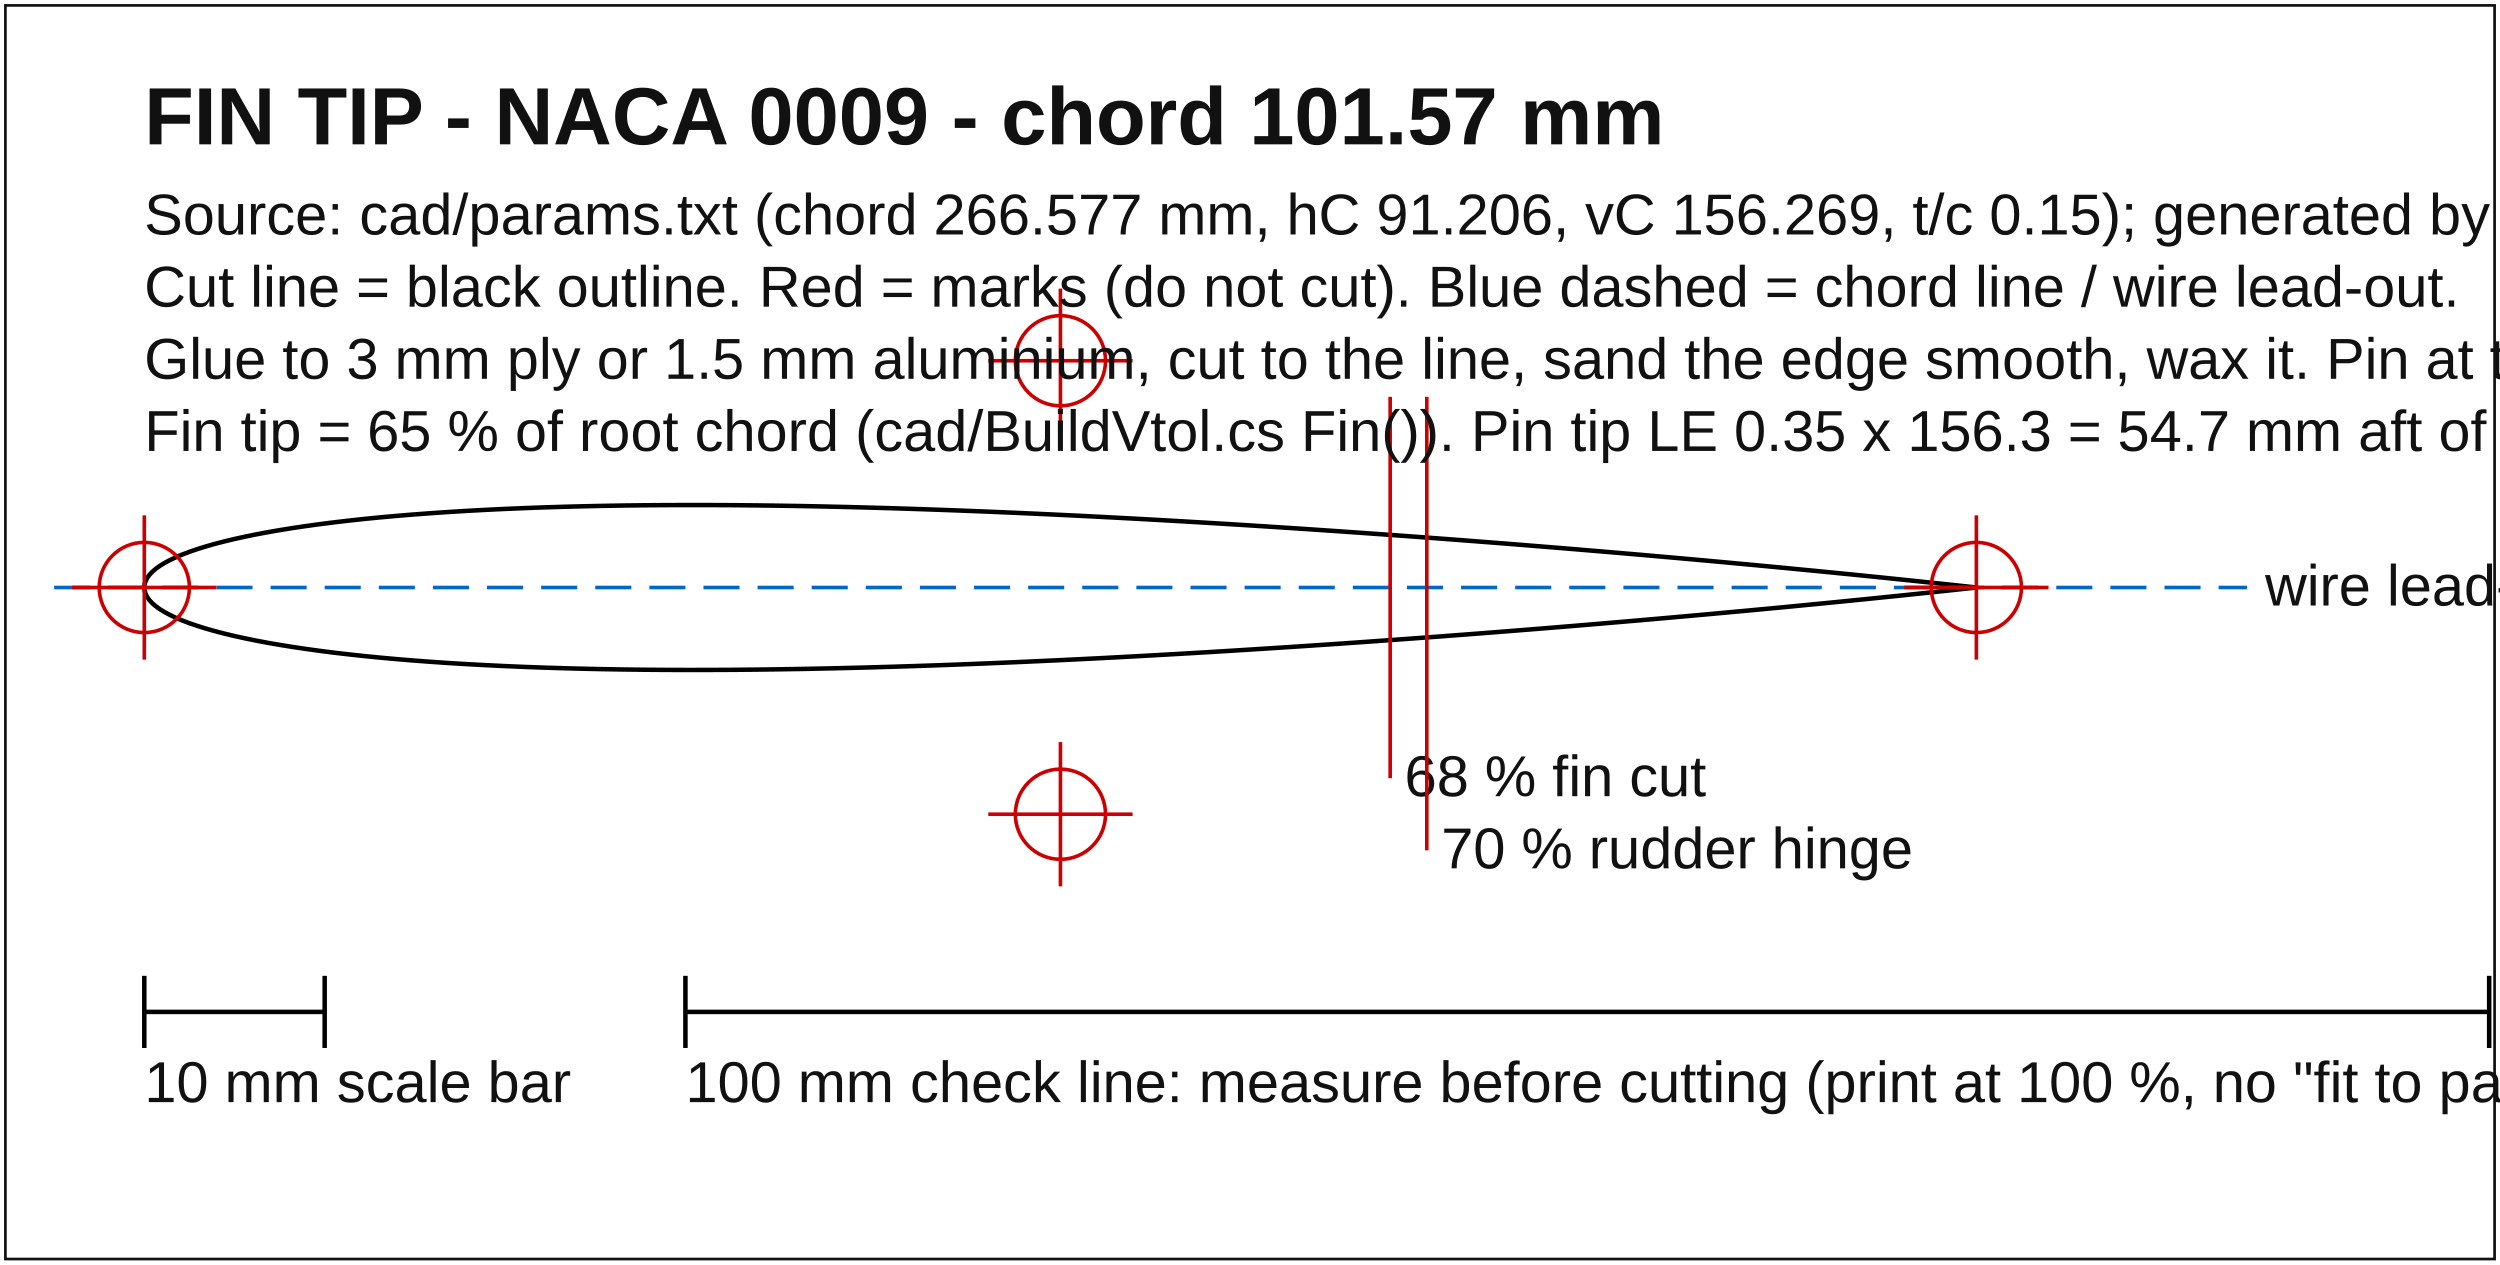
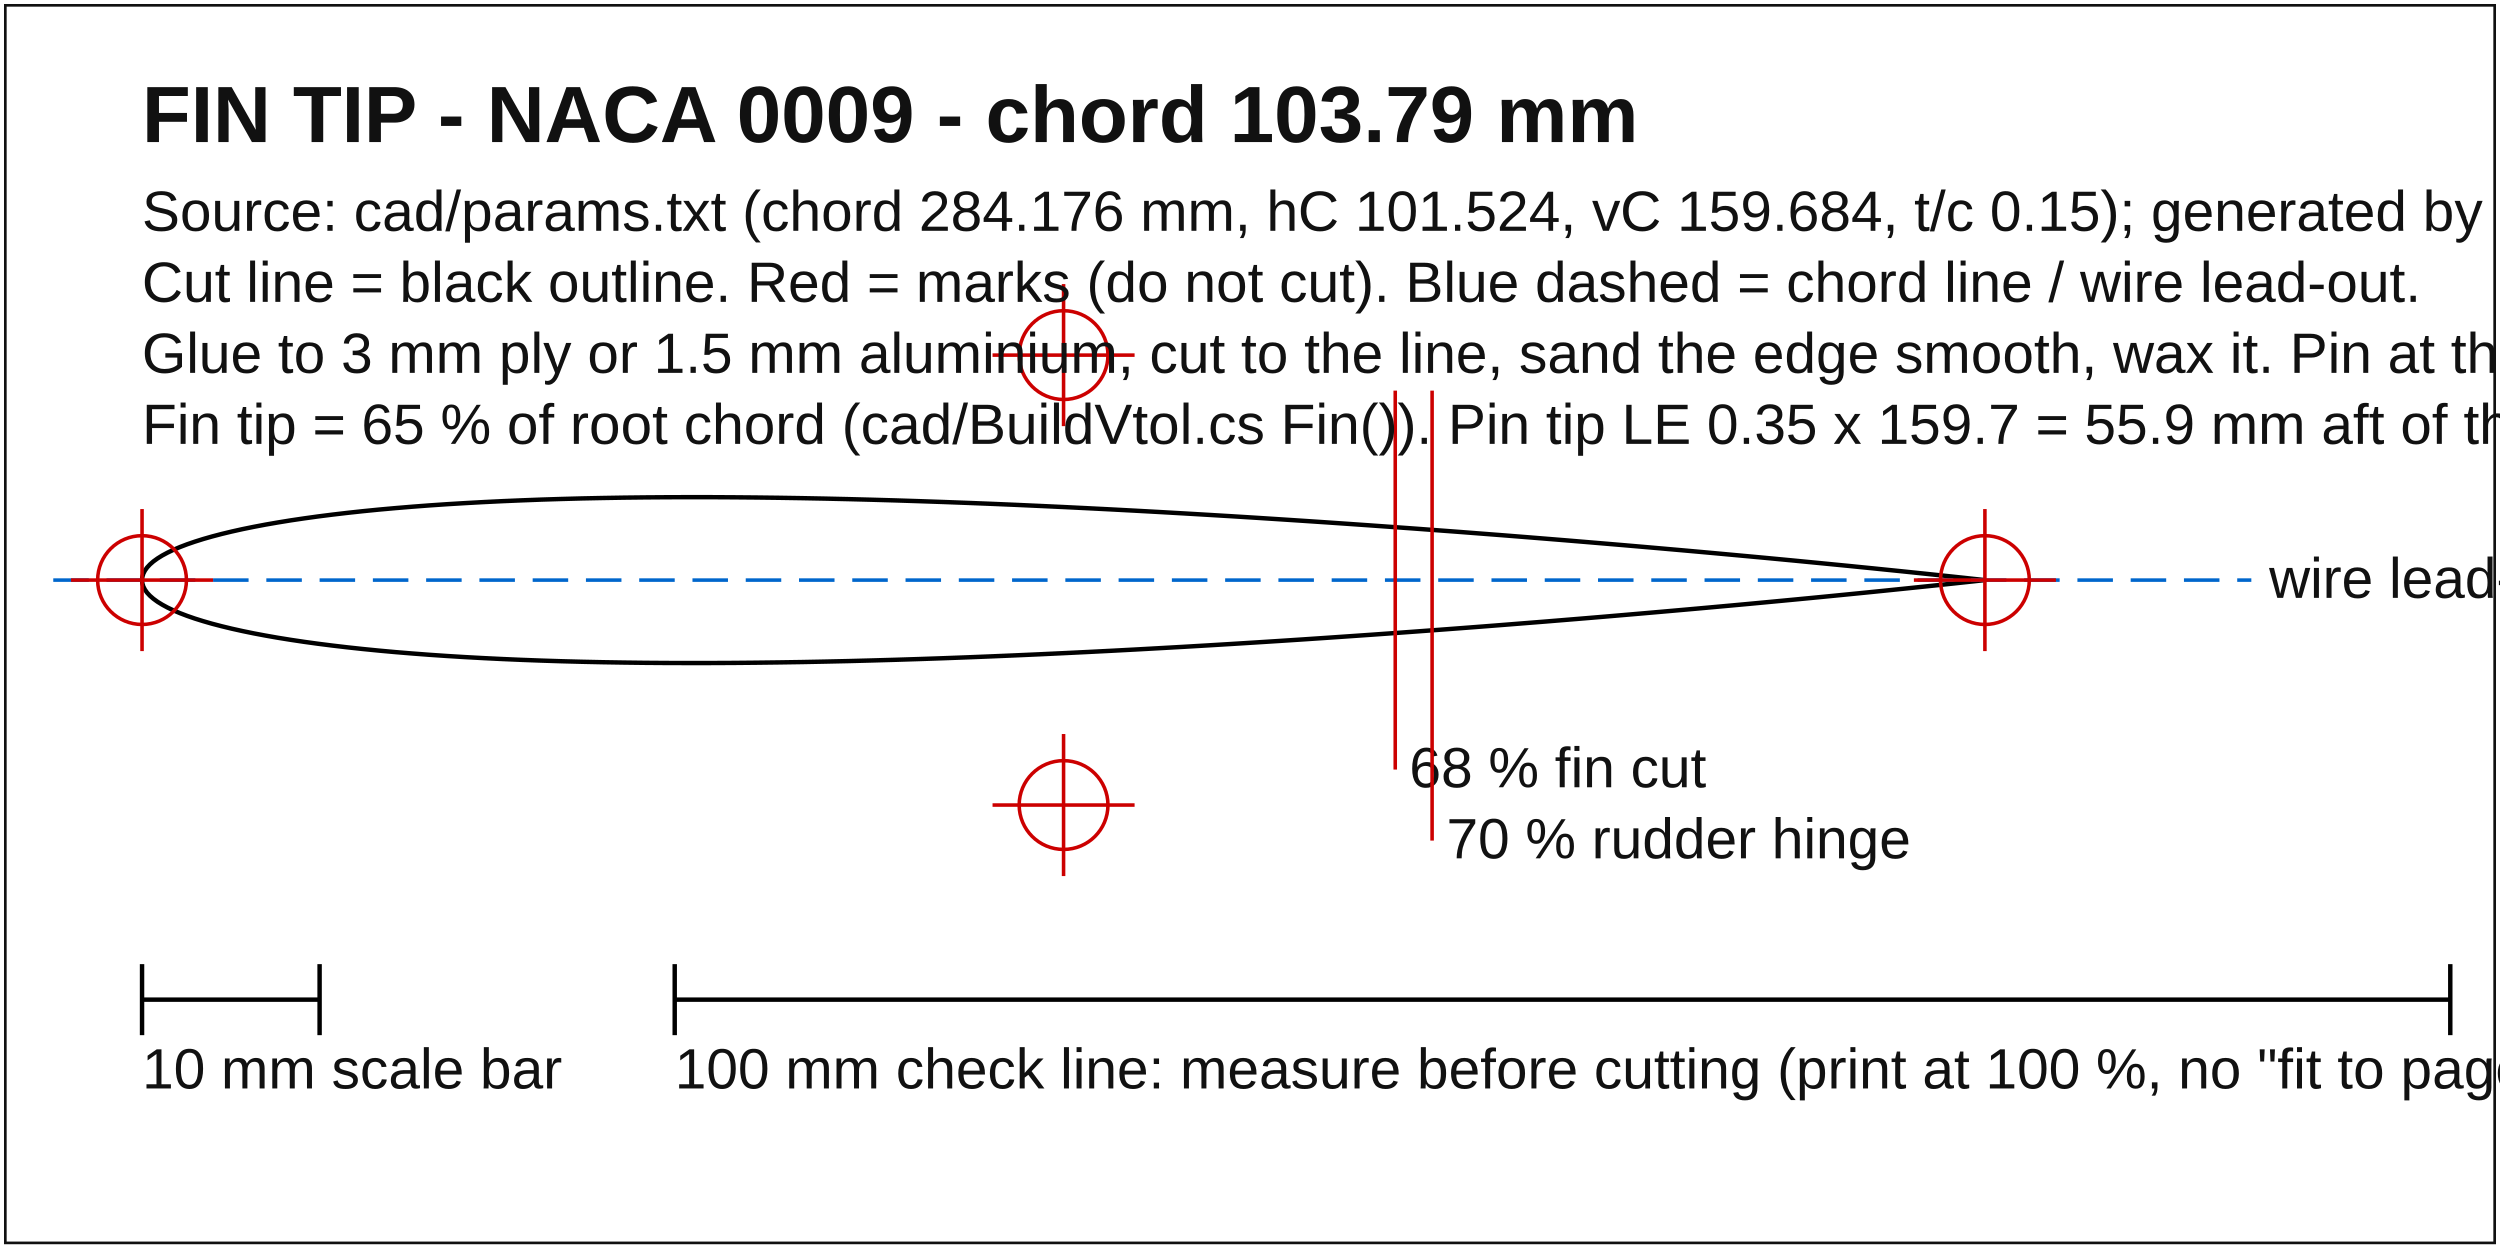
- <svg xmlns="http://www.w3.org/2000/svg" width="138.6mm" height="70.1mm" viewBox="0 0 138.6 70.1" font-family="Arial, Helvetica, sans-serif">
+ <svg xmlns="http://www.w3.org/2000/svg" width="140.8mm" height="70.3mm" viewBox="0 0 140.8 70.3" font-family="Arial, Helvetica, sans-serif">
  <style>text{font-size:3.2px;fill:#111}.lbl{font-size:4.5px;font-weight:bold}.thin{stroke:#111;stroke-width:0.15;fill:none}.cut{stroke:#000;stroke-width:0.25;fill:none}.mark{stroke:#c00;stroke-width:0.2;fill:none}.dash{stroke:#06c;stroke-width:0.2;fill:none;stroke-dasharray:2,1}</style>
-   <rect x="0.3" y="0.3" width="138.0" height="69.5" class="thin" />
-   <path d="M 109.575,32.571 L 109.557,32.569 L 109.505,32.564 L 109.418,32.554 L 109.297,32.541 L 109.140,32.524 L 108.950,32.503 L 108.724,32.479 L 108.465,32.451 L 108.172,32.420 L 107.844,32.385 L 107.483,32.346 L 107.089,32.305 L 106.662,32.260 L 106.202,32.211 L 105.709,32.160 L 105.184,32.106 L 104.627,32.048 L 104.039,31.988 L 103.420,31.926 L 102.771,31.860 L 102.091,31.793 L 101.381,31.722 L 100.643,31.650 L 99.875,31.576 L 99.080,31.499 L 98.257,31.421 L 97.406,31.340 L 96.530,31.259 L 95.627,31.175 L 94.700,31.090 L 93.747,31.004 L 92.771,30.917 L 91.771,30.829 L 90.749,30.740 L 89.705,30.650 L 88.640,30.560 L 87.554,30.469 L 86.448,30.377 L 85.324,30.286 L 84.181,30.194 L 83.021,30.102 L 81.844,30.011 L 80.652,29.919 L 79.445,29.829 L 78.223,29.738 L 76.988,29.649 L 75.741,29.560 L 74.482,29.472 L 73.212,29.385 L 71.932,29.299 L 70.644,29.215 L 69.347,29.132 L 68.043,29.051 L 66.732,28.972 L 65.417,28.895 L 64.096,28.820 L 62.772,28.747 L 61.445,28.677 L 60.117,28.609 L 58.787,28.544 L 57.458,28.482 L 56.129,28.423 L 54.803,28.367 L 53.479,28.315 L 52.158,28.266 L 50.843,28.221 L 49.532,28.179 L 48.228,28.142 L 46.931,28.108 L 45.643,28.079 L 44.363,28.054 L 43.093,28.034 L 41.834,28.018 L 40.587,28.007 L 39.352,28.001 L 38.130,28.000 L 36.923,28.004 L 35.730,28.012 L 34.554,28.026 L 33.394,28.046 L 32.251,28.070 L 31.127,28.100 L 30.021,28.134 L 28.935,28.175 L 27.870,28.220 L 26.826,28.271 L 25.804,28.327 L 24.804,28.389 L 23.828,28.456 L 22.875,28.527 L 21.948,28.604 L 21.045,28.686 L 20.168,28.773 L 19.318,28.865 L 18.495,28.962 L 17.700,29.063 L 16.932,29.169 L 16.194,29.279 L 15.484,29.394 L 14.804,29.513 L 14.155,29.636 L 13.535,29.763 L 12.947,29.893 L 12.391,30.028 L 11.866,30.165 L 11.373,30.307 L 10.913,30.451 L 10.486,30.599 L 10.091,30.749 L 9.731,30.903 L 9.403,31.059 L 9.110,31.218 L 8.850,31.379 L 8.625,31.543 L 8.434,31.709 L 8.278,31.877 L 8.157,32.047 L 8.070,32.220 L 8.017,32.395 L 8.000,32.571 L 8.017,32.748 L 8.070,32.923 L 8.157,33.095 L 8.278,33.266 L 8.434,33.434 L 8.625,33.600 L 8.850,33.764 L 9.110,33.925 L 9.403,34.084 L 9.731,34.240 L 10.091,34.393 L 10.486,34.544 L 10.913,34.691 L 11.373,34.836 L 11.866,34.977 L 12.391,35.115 L 12.947,35.249 L 13.535,35.380 L 14.155,35.507 L 14.804,35.630 L 15.484,35.748 L 16.194,35.863 L 16.932,35.973 L 17.700,36.079 L 18.495,36.181 L 19.318,36.277 L 20.168,36.369 L 21.045,36.456 L 21.948,36.538 L 22.875,36.615 L 23.828,36.687 L 24.804,36.754 L 25.804,36.815 L 26.826,36.871 L 27.870,36.922 L 28.935,36.968 L 30.021,37.008 L 31.127,37.043 L 32.251,37.073 L 33.394,37.097 L 34.554,37.116 L 35.730,37.130 L 36.923,37.139 L 38.130,37.143 L 39.352,37.141 L 40.587,37.135 L 41.834,37.124 L 43.093,37.108 L 44.363,37.088 L 45.643,37.063 L 46.931,37.034 L 48.228,37.001 L 49.532,36.963 L 50.843,36.922 L 52.158,36.877 L 53.479,36.828 L 54.803,36.775 L 56.129,36.719 L 57.458,36.660 L 58.787,36.598 L 60.117,36.533 L 61.445,36.466 L 62.772,36.395 L 64.096,36.322 L 65.417,36.247 L 66.732,36.170 L 68.043,36.091 L 69.347,36.010 L 70.644,35.927 L 71.932,35.843 L 73.212,35.758 L 74.482,35.671 L 75.741,35.583 L 76.988,35.494 L 78.223,35.404 L 79.445,35.314 L 80.652,35.223 L 81.844,35.132 L 83.021,35.040 L 84.181,34.948 L 85.324,34.857 L 86.448,34.765 L 87.554,34.674 L 88.640,34.583 L 89.705,34.492 L 90.749,34.403 L 91.771,34.313 L 92.771,34.225 L 93.747,34.138 L 94.700,34.052 L 95.627,33.967 L 96.530,33.884 L 97.406,33.802 L 98.257,33.722 L 99.080,33.644 L 99.875,33.567 L 100.643,33.492 L 101.381,33.420 L 102.091,33.350 L 102.771,33.282 L 103.420,33.217 L 104.039,33.154 L 104.627,33.094 L 105.184,33.037 L 105.709,32.983 L 106.202,32.931 L 106.662,32.883 L 107.089,32.838 L 107.483,32.796 L 107.844,32.758 L 108.172,32.723 L 108.465,32.691 L 108.724,32.663 L 108.950,32.639 L 109.140,32.618 L 109.297,32.602 L 109.418,32.588 L 109.505,32.579 L 109.557,32.573 L 109.575,32.571 Z" class="cut" />
-   <line x1="3.000" y1="32.571" x2="124.575" y2="32.571" class="dash" />
-   <text x="125.57" y="33.57">wire lead-out</text>
-   <path d="M 4.00,32.57 L 12.00,32.57 M 8.00,36.57 L 8.00,28.57" class="mark" />
-   <circle cx="8.00" cy="32.57" r="2.5" class="mark" />
-   <path d="M 105.57,32.57 L 113.57,32.57 M 109.57,36.57 L 109.57,28.57" class="mark" />
-   <circle cx="109.57" cy="32.57" r="2.5" class="mark" />
-   <path d="M 54.79,20.00 L 62.79,20.00 M 58.79,24.00 L 58.79,16.00" class="mark" />
-   <circle cx="58.79" cy="20.00" r="2.5" class="mark" />
-   <path d="M 54.79,45.14 L 62.79,45.14 M 58.79,49.14 L 58.79,41.14" class="mark" />
-   <circle cx="58.79" cy="45.14" r="2.5" class="mark" />
-   <line x1="77.071" y1="22.000" x2="77.071" y2="43.143" class="mark" />
-   <text x="77.87" y="44.14">68 % fin cut</text>
-   <line x1="79.102" y1="22.000" x2="79.102" y2="47.143" class="mark" />
-   <text x="79.90" y="48.14">70 % rudder hinge</text>
-   <path d="M 8.0,56.1 L 18.0,56.1 M 8.0,54.1 L 8.0,58.1 M 18.0,54.1 L 18.0,58.1" class="cut" />
-   <text x="8.0" y="61.1">10 mm scale bar</text>
-   <path d="M 38.0,56.1 L 138.0,56.1 M 38.0,54.1 L 38.0,58.1 M 138.0,54.1 L 138.0,58.1" class="cut" />
-   <text x="38.0" y="61.1">100 mm check line: measure before cutting (print at 100 %, no "fit to page")</text>
-   <text x="8.0" y="8" class="lbl">FIN TIP - NACA 0009 - chord 101.57 mm</text>
-   <text x="8.0" y="13.0">Source: cad/params.txt (chord 266.577 mm, hC 91.206, vC 156.269, t/c 0.15); generated by make_templates.py, kerf offset 0.00 mm.</text>
+   <rect x="0.3" y="0.3" width="140.2" height="69.7" class="thin" />
+   <path d="M 111.795,32.671 L 111.777,32.669 L 111.723,32.663 L 111.635,32.654 L 111.510,32.640 L 111.351,32.623 L 111.156,32.602 L 110.926,32.577 L 110.661,32.548 L 110.361,32.516 L 110.026,32.480 L 109.657,32.441 L 109.255,32.399 L 108.818,32.353 L 108.348,32.303 L 107.844,32.251 L 107.308,32.195 L 106.739,32.137 L 106.138,32.076 L 105.506,32.011 L 104.842,31.945 L 104.147,31.875 L 103.422,31.804 L 102.667,31.730 L 101.883,31.654 L 101.070,31.575 L 100.229,31.495 L 99.360,31.413 L 98.465,31.330 L 97.542,31.245 L 96.594,31.158 L 95.621,31.070 L 94.623,30.981 L 93.602,30.891 L 92.557,30.800 L 91.490,30.708 L 90.402,30.616 L 89.292,30.523 L 88.163,30.429 L 87.014,30.336 L 85.846,30.242 L 84.661,30.148 L 83.458,30.055 L 82.240,29.961 L 81.006,29.869 L 79.758,29.776 L 78.496,29.685 L 77.221,29.594 L 75.934,29.504 L 74.637,29.415 L 73.329,29.328 L 72.012,29.242 L 70.687,29.157 L 69.355,29.074 L 68.016,28.994 L 66.671,28.915 L 65.322,28.838 L 63.969,28.764 L 62.613,28.692 L 61.256,28.623 L 59.897,28.556 L 58.539,28.493 L 57.181,28.432 L 55.825,28.375 L 54.473,28.322 L 53.123,28.272 L 51.779,28.226 L 50.440,28.183 L 49.107,28.145 L 47.782,28.111 L 46.465,28.081 L 45.158,28.056 L 43.860,28.035 L 42.574,28.019 L 41.299,28.008 L 40.037,28.001 L 38.789,28.000 L 37.555,28.004 L 36.336,28.013 L 35.134,28.027 L 33.949,28.047 L 32.781,28.071 L 31.632,28.102 L 30.502,28.137 L 29.393,28.179 L 28.304,28.225 L 27.237,28.277 L 26.193,28.335 L 25.171,28.397 L 24.174,28.465 L 23.200,28.539 L 22.252,28.618 L 21.330,28.701 L 20.434,28.790 L 19.566,28.884 L 18.724,28.983 L 17.912,29.086 L 17.127,29.195 L 16.373,29.307 L 15.648,29.425 L 14.953,29.546 L 14.289,29.672 L 13.656,29.801 L 13.056,29.935 L 12.487,30.072 L 11.950,30.213 L 11.447,30.357 L 10.977,30.505 L 10.540,30.655 L 10.137,30.809 L 9.768,30.966 L 9.434,31.126 L 9.134,31.288 L 8.869,31.453 L 8.639,31.620 L 8.444,31.790 L 8.284,31.962 L 8.160,32.136 L 8.071,32.312 L 8.018,32.491 L 8.000,32.671 L 8.018,32.852 L 8.071,33.030 L 8.160,33.206 L 8.284,33.381 L 8.444,33.553 L 8.639,33.722 L 8.869,33.890 L 9.134,34.054 L 9.434,34.217 L 9.768,34.376 L 10.137,34.533 L 10.540,34.687 L 10.977,34.838 L 11.447,34.985 L 11.950,35.130 L 12.487,35.270 L 13.056,35.408 L 13.656,35.541 L 14.289,35.671 L 14.953,35.796 L 15.648,35.918 L 16.373,36.035 L 17.127,36.148 L 17.912,36.256 L 18.724,36.359 L 19.566,36.458 L 20.434,36.552 L 21.330,36.641 L 22.252,36.725 L 23.200,36.803 L 24.174,36.877 L 25.171,36.945 L 26.193,37.008 L 27.237,37.065 L 28.304,37.117 L 29.393,37.164 L 30.502,37.205 L 31.632,37.241 L 32.781,37.271 L 33.949,37.296 L 35.134,37.315 L 36.336,37.330 L 37.555,37.339 L 38.789,37.342 L 40.037,37.341 L 41.299,37.335 L 42.574,37.323 L 43.860,37.307 L 45.158,37.287 L 46.465,37.261 L 47.782,37.232 L 49.107,37.197 L 50.440,37.159 L 51.779,37.117 L 53.123,37.071 L 54.473,37.021 L 55.825,36.967 L 57.181,36.910 L 58.539,36.850 L 59.897,36.786 L 61.256,36.720 L 62.613,36.651 L 63.969,36.579 L 65.322,36.504 L 66.671,36.428 L 68.016,36.349 L 69.355,36.268 L 70.687,36.185 L 72.012,36.101 L 73.329,36.015 L 74.637,35.927 L 75.934,35.838 L 77.221,35.749 L 78.496,35.658 L 79.758,35.566 L 81.006,35.474 L 82.240,35.381 L 83.458,35.288 L 84.661,35.194 L 85.846,35.100 L 87.014,35.007 L 88.163,34.913 L 89.292,34.820 L 90.402,34.727 L 91.490,34.634 L 92.557,34.542 L 93.602,34.451 L 94.623,34.361 L 95.621,34.272 L 96.594,34.184 L 97.542,34.098 L 98.465,34.013 L 99.360,33.929 L 100.229,33.847 L 101.070,33.767 L 101.883,33.689 L 102.667,33.613 L 103.422,33.539 L 104.147,33.467 L 104.842,33.398 L 105.506,33.331 L 106.138,33.267 L 106.739,33.205 L 107.308,33.147 L 107.844,33.091 L 108.348,33.039 L 108.818,32.990 L 109.255,32.944 L 109.657,32.901 L 110.026,32.862 L 110.361,32.826 L 110.661,32.794 L 110.926,32.765 L 111.156,32.741 L 111.351,32.719 L 111.510,32.702 L 111.635,32.689 L 111.723,32.679 L 111.777,32.673 L 111.795,32.671 Z" class="cut" />
+   <line x1="3.000" y1="32.671" x2="126.795" y2="32.671" class="dash" />
+   <text x="127.79" y="33.67">wire lead-out</text>
+   <path d="M 4.00,32.67 L 12.00,32.67 M 8.00,36.67 L 8.00,28.67" class="mark" />
+   <circle cx="8.00" cy="32.67" r="2.5" class="mark" />
+   <path d="M 107.79,32.67 L 115.79,32.67 M 111.79,36.67 L 111.79,28.67" class="mark" />
+   <circle cx="111.79" cy="32.67" r="2.5" class="mark" />
+   <path d="M 55.90,20.00 L 63.90,20.00 M 59.90,24.00 L 59.90,16.00" class="mark" />
+   <circle cx="59.90" cy="20.00" r="2.5" class="mark" />
+   <path d="M 55.90,45.34 L 63.90,45.34 M 59.90,49.34 L 59.90,41.34" class="mark" />
+   <circle cx="59.90" cy="45.34" r="2.5" class="mark" />
+   <line x1="78.580" y1="22.000" x2="78.580" y2="43.342" class="mark" />
+   <text x="79.38" y="44.34">68 % fin cut</text>
+   <line x1="80.656" y1="22.000" x2="80.656" y2="47.342" class="mark" />
+   <text x="81.46" y="48.34">70 % rudder hinge</text>
+   <path d="M 8.0,56.3 L 18.0,56.3 M 8.0,54.3 L 8.0,58.3 M 18.0,54.3 L 18.0,58.3" class="cut" />
+   <text x="8.0" y="61.3">10 mm scale bar</text>
+   <path d="M 38.0,56.3 L 138.0,56.3 M 38.0,54.3 L 38.0,58.3 M 138.0,54.3 L 138.0,58.3" class="cut" />
+   <text x="38.0" y="61.3">100 mm check line: measure before cutting (print at 100 %, no "fit to page")</text>
+   <text x="8.0" y="8" class="lbl">FIN TIP - NACA 0009 - chord 103.79 mm</text>
+   <text x="8.0" y="13.0">Source: cad/params.txt (chord 284.176 mm, hC 101.524, vC 159.684, t/c 0.15); generated by make_templates.py, kerf offset 0.00 mm.</text>
  <text x="8.0" y="17.0">Cut line = black outline. Red = marks (do not cut). Blue dashed = chord line / wire lead-out.</text>
  <text x="8.0" y="21.0">Glue to 3 mm ply or 1.5 mm aluminium, cut to the line, sand the edge smooth, wax it. Pin at the registration circles.</text>
-   <text x="8.0" y="25.0">Fin tip = 65 % of root chord (cad/BuildVtol.cs Fin()). Pin tip LE 0.35 x 156.3 = 54.7 mm aft of the root LE (swept LE, TE straight) EST.</text>
+   <text x="8.0" y="25.0">Fin tip = 65 % of root chord (cad/BuildVtol.cs Fin()). Pin tip LE 0.35 x 159.7 = 55.9 mm aft of the root LE (swept LE, TE straight) EST.</text>
</svg>
